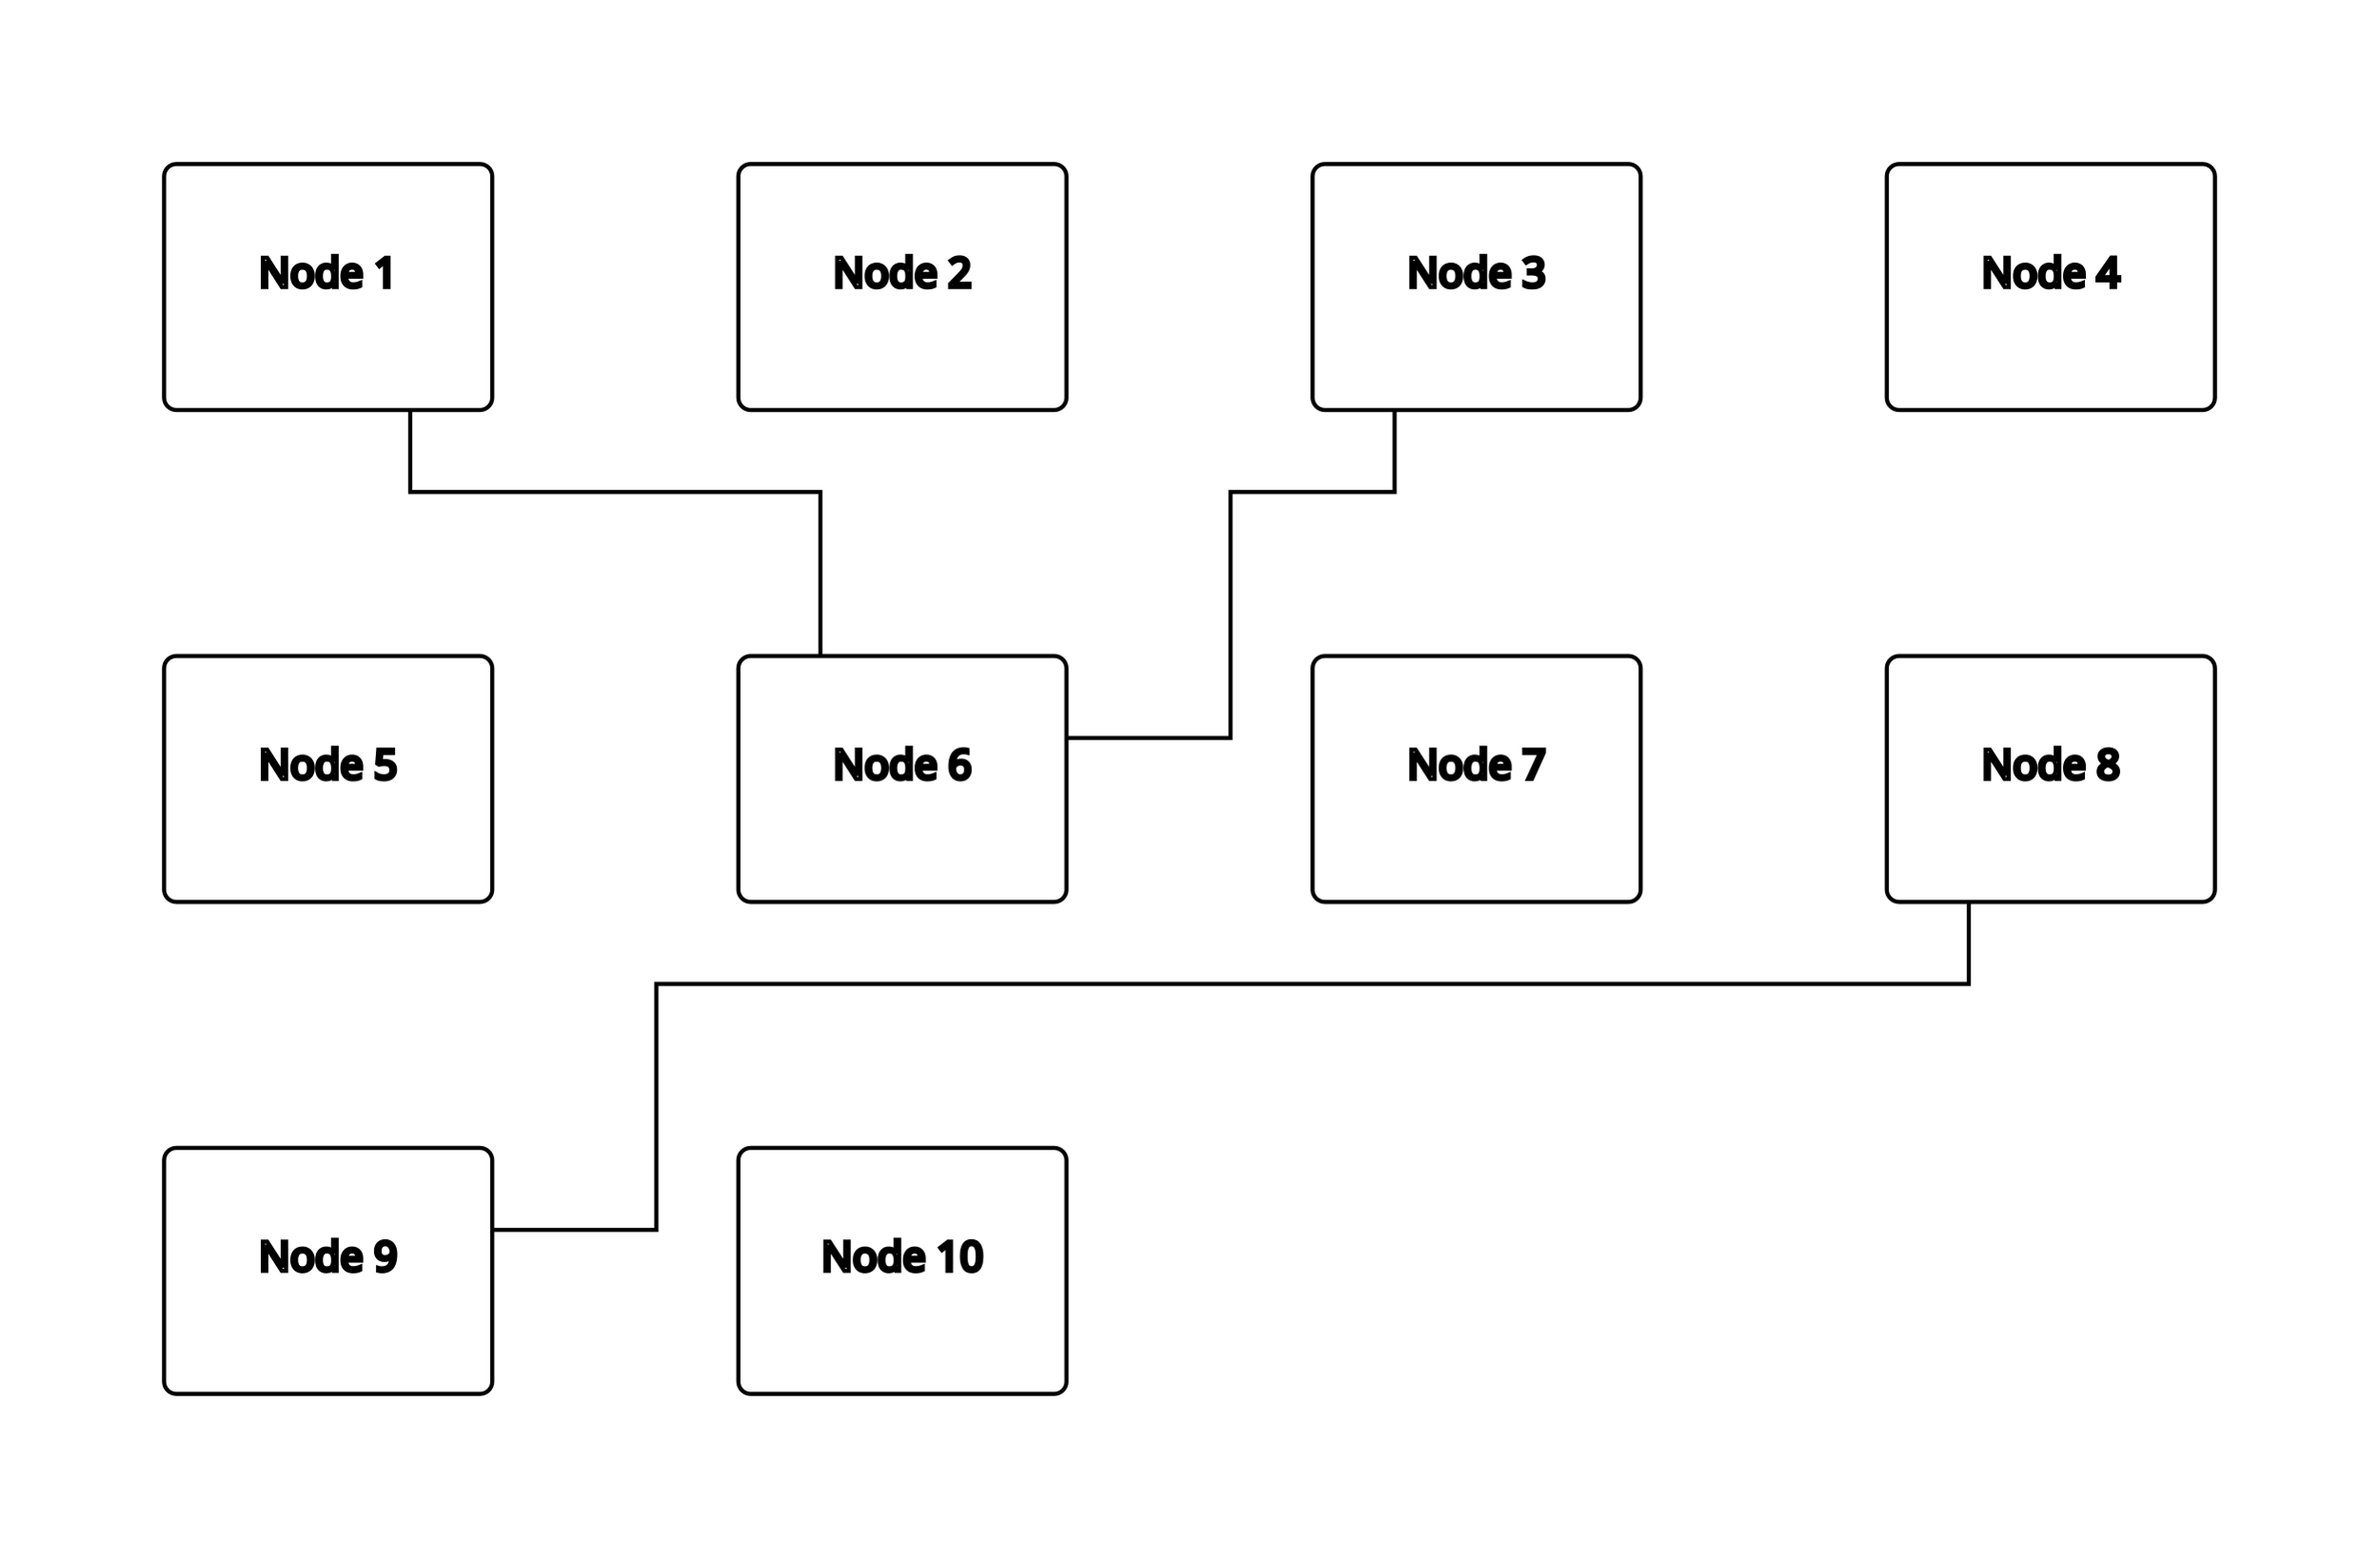
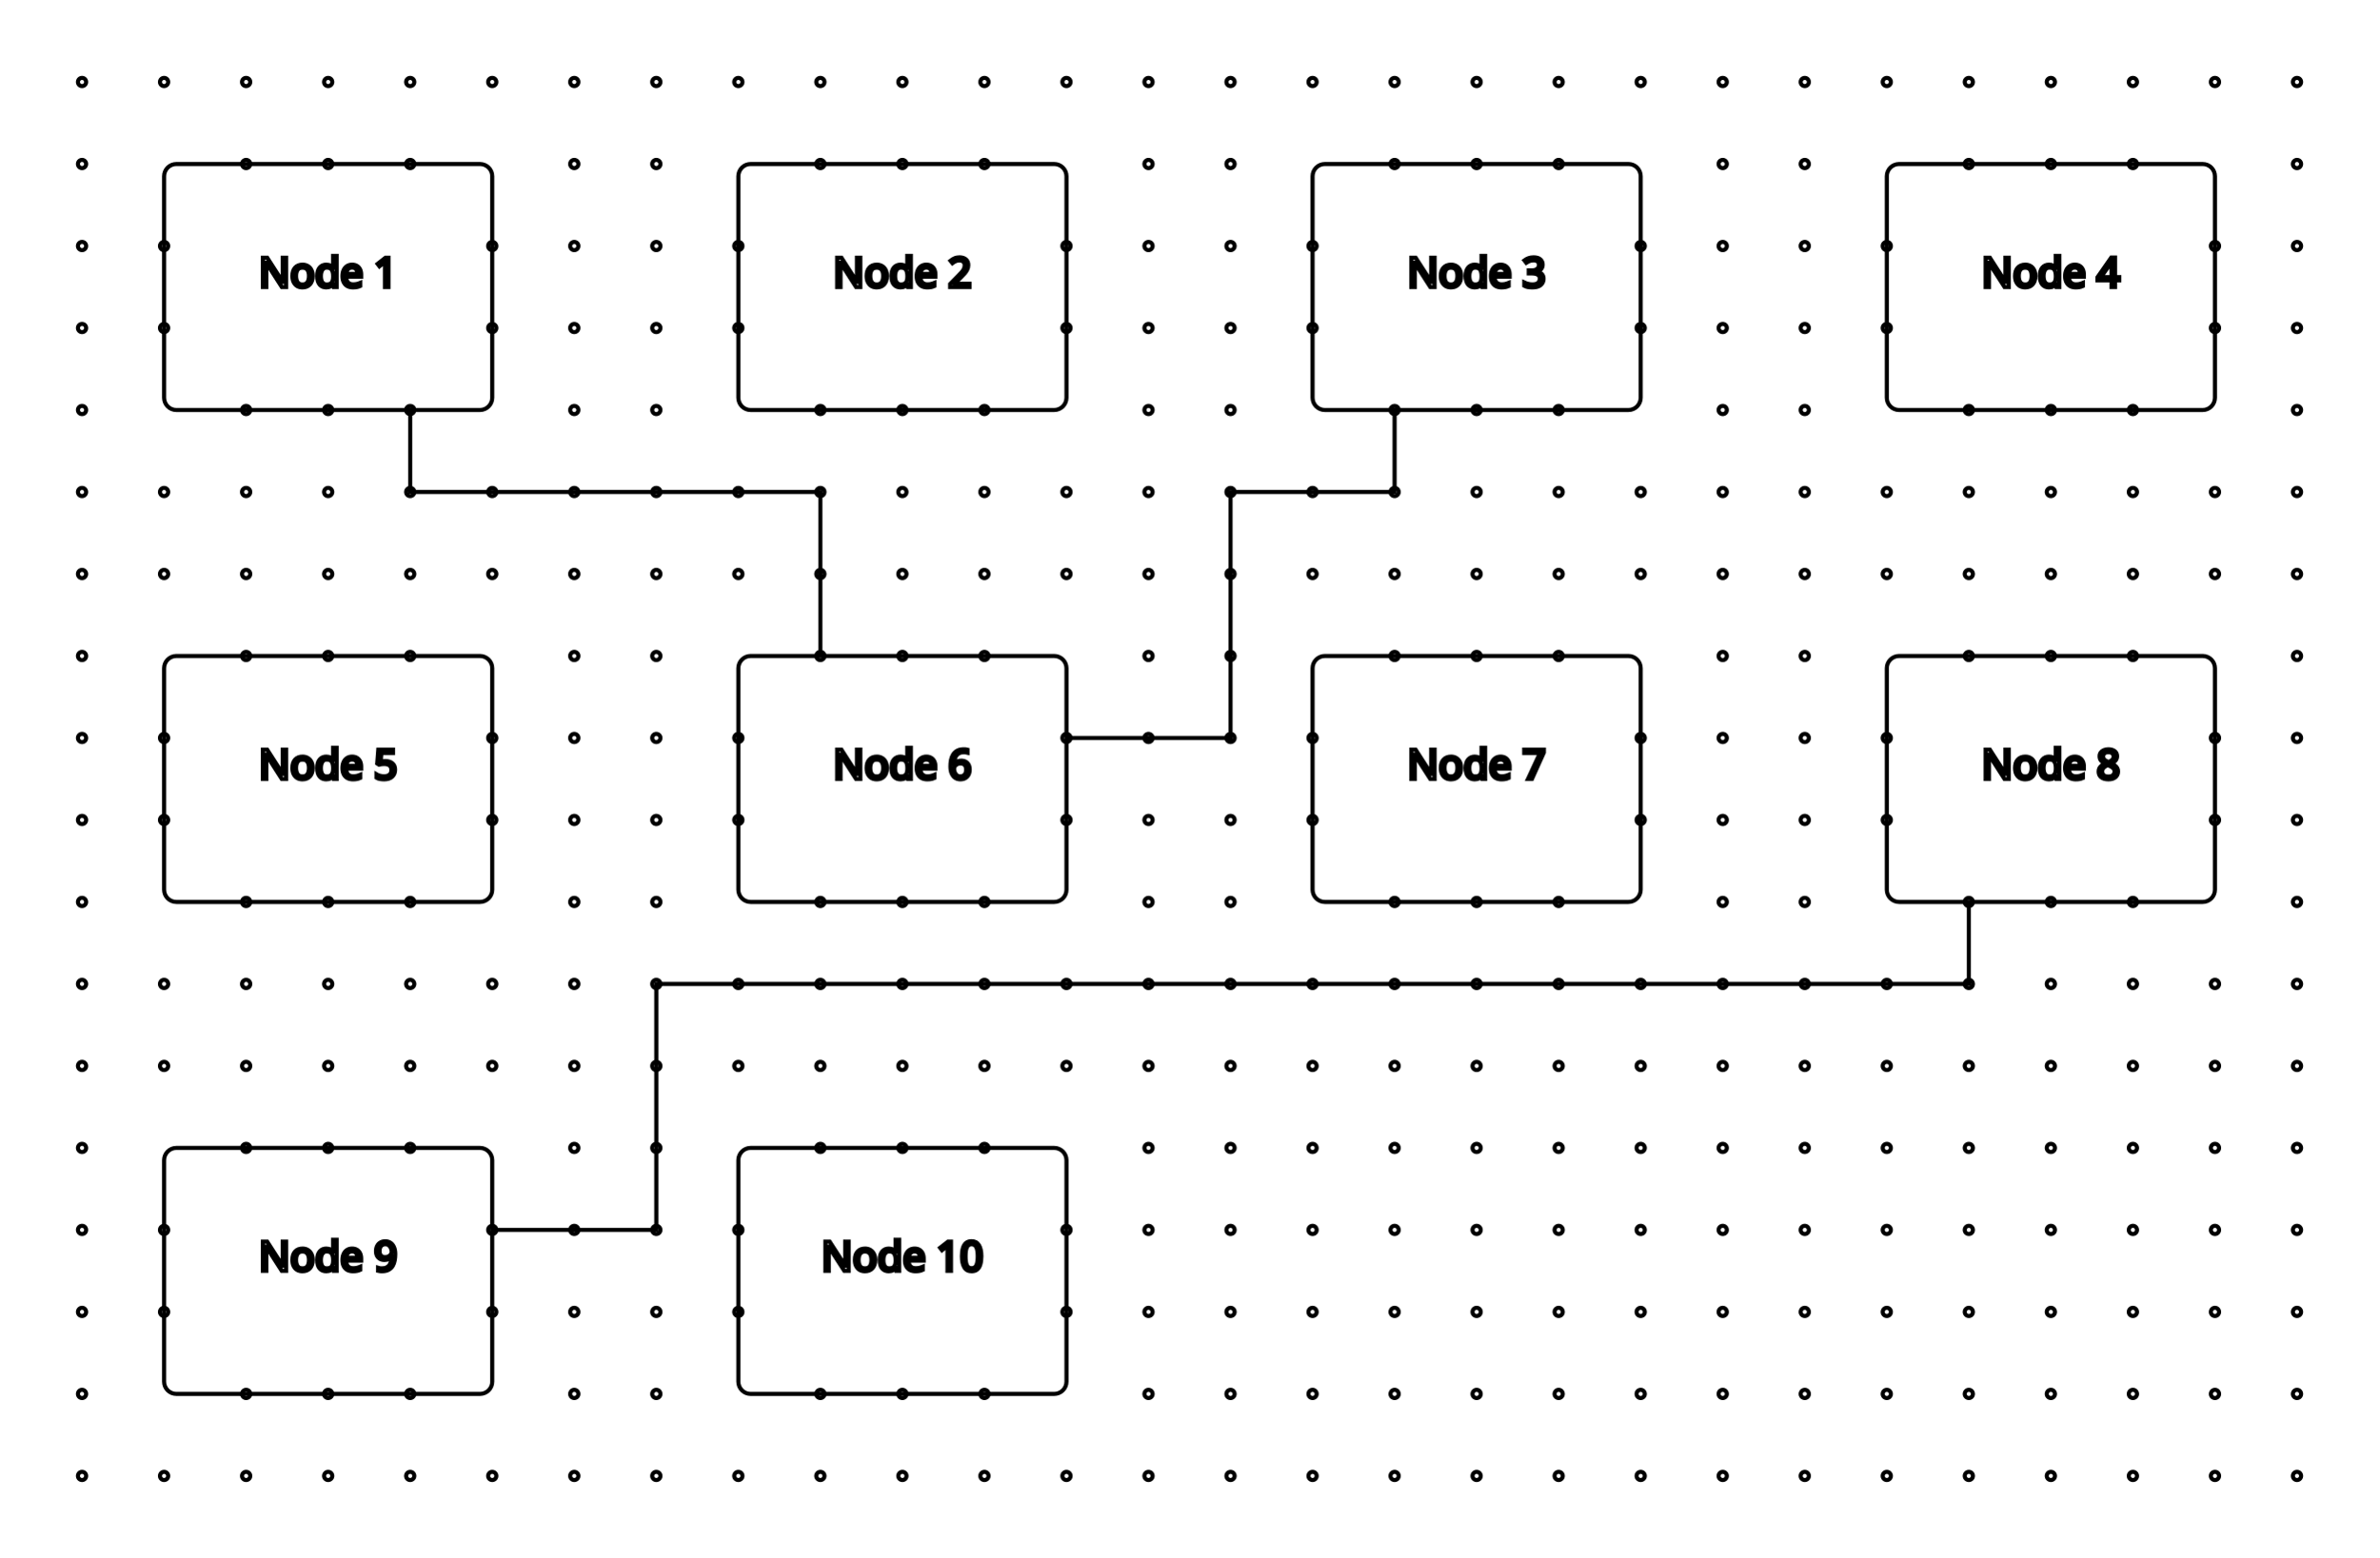
<svg xmlns="http://www.w3.org/2000/svg" width="580" height="380" style="background-color: white;">
  <g style="text-anchor:middle;font-family:sans;fill:none;stroke:black">
+     <circle cx="20" cy="20" r="1" class="path-dot" />
+     <circle cx="20" cy="40" r="1" class="path-dot" />
+     <circle cx="20" cy="60" r="1" class="path-dot" />
+     <circle cx="20" cy="80" r="1" class="path-dot" />
+     <circle cx="20" cy="100" r="1" class="path-dot" />
+     <circle cx="20" cy="120" r="1" class="path-dot" />
+     <circle cx="20" cy="140" r="1" class="path-dot" />
+     <circle cx="20" cy="160" r="1" class="path-dot" />
+     <circle cx="20" cy="180" r="1" class="path-dot" />
+     <circle cx="20" cy="200" r="1" class="path-dot" />
+     <circle cx="20" cy="220" r="1" class="path-dot" />
+     <circle cx="20" cy="240" r="1" class="path-dot" />
+     <circle cx="20" cy="260" r="1" class="path-dot" />
+     <circle cx="20" cy="280" r="1" class="path-dot" />
+     <circle cx="20" cy="300" r="1" class="path-dot" />
+     <circle cx="20" cy="320" r="1" class="path-dot" />
+     <circle cx="20" cy="340" r="1" class="path-dot" />
+     <circle cx="20" cy="360" r="1" class="path-dot" />
+     <circle cx="40" cy="20" r="1" class="path-dot" />
+     <circle cx="40" cy="60" r="1" class="path-dot" />
+     <circle cx="40" cy="80" r="1" class="path-dot" />
+     <circle cx="40" cy="120" r="1" class="path-dot" />
+     <circle cx="40" cy="140" r="1" class="path-dot" />
+     <circle cx="40" cy="180" r="1" class="path-dot" />
+     <circle cx="40" cy="200" r="1" class="path-dot" />
+     <circle cx="40" cy="240" r="1" class="path-dot" />
+     <circle cx="40" cy="260" r="1" class="path-dot" />
+     <circle cx="40" cy="300" r="1" class="path-dot" />
+     <circle cx="40" cy="320" r="1" class="path-dot" />
+     <circle cx="40" cy="360" r="1" class="path-dot" />
+     <circle cx="60" cy="20" r="1" class="path-dot" />
+     <circle cx="60" cy="40" r="1" class="path-dot" />
+     <circle cx="60" cy="100" r="1" class="path-dot" />
+     <circle cx="60" cy="120" r="1" class="path-dot" />
+     <circle cx="60" cy="140" r="1" class="path-dot" />
+     <circle cx="60" cy="160" r="1" class="path-dot" />
+     <circle cx="60" cy="220" r="1" class="path-dot" />
+     <circle cx="60" cy="240" r="1" class="path-dot" />
+     <circle cx="60" cy="260" r="1" class="path-dot" />
+     <circle cx="60" cy="280" r="1" class="path-dot" />
+     <circle cx="60" cy="340" r="1" class="path-dot" />
+     <circle cx="60" cy="360" r="1" class="path-dot" />
+     <circle cx="80" cy="20" r="1" class="path-dot" />
+     <circle cx="80" cy="40" r="1" class="path-dot" />
+     <circle cx="80" cy="100" r="1" class="path-dot" />
+     <circle cx="80" cy="120" r="1" class="path-dot" />
+     <circle cx="80" cy="140" r="1" class="path-dot" />
+     <circle cx="80" cy="160" r="1" class="path-dot" />
+     <circle cx="80" cy="220" r="1" class="path-dot" />
+     <circle cx="80" cy="240" r="1" class="path-dot" />
+     <circle cx="80" cy="260" r="1" class="path-dot" />
+     <circle cx="80" cy="280" r="1" class="path-dot" />
+     <circle cx="80" cy="340" r="1" class="path-dot" />
+     <circle cx="80" cy="360" r="1" class="path-dot" />
+     <circle cx="100" cy="20" r="1" class="path-dot" />
+     <circle cx="100" cy="40" r="1" class="path-dot" />
+     <circle cx="100" cy="100" r="1" class="path-dot" />
+     <circle cx="100" cy="120" r="1" class="path-dot" />
+     <circle cx="100" cy="140" r="1" class="path-dot" />
+     <circle cx="100" cy="160" r="1" class="path-dot" />
+     <circle cx="100" cy="220" r="1" class="path-dot" />
+     <circle cx="100" cy="240" r="1" class="path-dot" />
+     <circle cx="100" cy="260" r="1" class="path-dot" />
+     <circle cx="100" cy="280" r="1" class="path-dot" />
+     <circle cx="100" cy="340" r="1" class="path-dot" />
+     <circle cx="100" cy="360" r="1" class="path-dot" />
+     <circle cx="120" cy="20" r="1" class="path-dot" />
+     <circle cx="120" cy="60" r="1" class="path-dot" />
+     <circle cx="120" cy="80" r="1" class="path-dot" />
+     <circle cx="120" cy="120" r="1" class="path-dot" />
+     <circle cx="120" cy="140" r="1" class="path-dot" />
+     <circle cx="120" cy="180" r="1" class="path-dot" />
+     <circle cx="120" cy="200" r="1" class="path-dot" />
+     <circle cx="120" cy="240" r="1" class="path-dot" />
+     <circle cx="120" cy="260" r="1" class="path-dot" />
+     <circle cx="120" cy="300" r="1" class="path-dot" />
+     <circle cx="120" cy="320" r="1" class="path-dot" />
+     <circle cx="120" cy="360" r="1" class="path-dot" />
+     <circle cx="140" cy="20" r="1" class="path-dot" />
+     <circle cx="140" cy="40" r="1" class="path-dot" />
+     <circle cx="140" cy="60" r="1" class="path-dot" />
+     <circle cx="140" cy="80" r="1" class="path-dot" />
+     <circle cx="140" cy="100" r="1" class="path-dot" />
+     <circle cx="140" cy="120" r="1" class="path-dot" />
+     <circle cx="140" cy="140" r="1" class="path-dot" />
+     <circle cx="140" cy="160" r="1" class="path-dot" />
+     <circle cx="140" cy="180" r="1" class="path-dot" />
+     <circle cx="140" cy="200" r="1" class="path-dot" />
+     <circle cx="140" cy="220" r="1" class="path-dot" />
+     <circle cx="140" cy="240" r="1" class="path-dot" />
+     <circle cx="140" cy="260" r="1" class="path-dot" />
+     <circle cx="140" cy="280" r="1" class="path-dot" />
+     <circle cx="140" cy="300" r="1" class="path-dot" />
+     <circle cx="140" cy="320" r="1" class="path-dot" />
+     <circle cx="140" cy="340" r="1" class="path-dot" />
+     <circle cx="140" cy="360" r="1" class="path-dot" />
+     <circle cx="160" cy="20" r="1" class="path-dot" />
+     <circle cx="160" cy="40" r="1" class="path-dot" />
+     <circle cx="160" cy="60" r="1" class="path-dot" />
+     <circle cx="160" cy="80" r="1" class="path-dot" />
+     <circle cx="160" cy="100" r="1" class="path-dot" />
+     <circle cx="160" cy="120" r="1" class="path-dot" />
+     <circle cx="160" cy="140" r="1" class="path-dot" />
+     <circle cx="160" cy="160" r="1" class="path-dot" />
+     <circle cx="160" cy="180" r="1" class="path-dot" />
+     <circle cx="160" cy="200" r="1" class="path-dot" />
+     <circle cx="160" cy="220" r="1" class="path-dot" />
+     <circle cx="160" cy="240" r="1" class="path-dot" />
+     <circle cx="160" cy="260" r="1" class="path-dot" />
+     <circle cx="160" cy="280" r="1" class="path-dot" />
+     <circle cx="160" cy="300" r="1" class="path-dot" />
+     <circle cx="160" cy="320" r="1" class="path-dot" />
+     <circle cx="160" cy="340" r="1" class="path-dot" />
+     <circle cx="160" cy="360" r="1" class="path-dot" />
+     <circle cx="180" cy="20" r="1" class="path-dot" />
+     <circle cx="180" cy="60" r="1" class="path-dot" />
+     <circle cx="180" cy="80" r="1" class="path-dot" />
+     <circle cx="180" cy="120" r="1" class="path-dot" />
+     <circle cx="180" cy="140" r="1" class="path-dot" />
+     <circle cx="180" cy="180" r="1" class="path-dot" />
+     <circle cx="180" cy="200" r="1" class="path-dot" />
+     <circle cx="180" cy="240" r="1" class="path-dot" />
+     <circle cx="180" cy="260" r="1" class="path-dot" />
+     <circle cx="180" cy="300" r="1" class="path-dot" />
+     <circle cx="180" cy="320" r="1" class="path-dot" />
+     <circle cx="180" cy="360" r="1" class="path-dot" />
+     <circle cx="200" cy="20" r="1" class="path-dot" />
+     <circle cx="200" cy="40" r="1" class="path-dot" />
+     <circle cx="200" cy="100" r="1" class="path-dot" />
+     <circle cx="200" cy="120" r="1" class="path-dot" />
+     <circle cx="200" cy="140" r="1" class="path-dot" />
+     <circle cx="200" cy="160" r="1" class="path-dot" />
+     <circle cx="200" cy="220" r="1" class="path-dot" />
+     <circle cx="200" cy="240" r="1" class="path-dot" />
+     <circle cx="200" cy="260" r="1" class="path-dot" />
+     <circle cx="200" cy="280" r="1" class="path-dot" />
+     <circle cx="200" cy="340" r="1" class="path-dot" />
+     <circle cx="200" cy="360" r="1" class="path-dot" />
+     <circle cx="220" cy="20" r="1" class="path-dot" />
+     <circle cx="220" cy="40" r="1" class="path-dot" />
+     <circle cx="220" cy="100" r="1" class="path-dot" />
+     <circle cx="220" cy="120" r="1" class="path-dot" />
+     <circle cx="220" cy="140" r="1" class="path-dot" />
+     <circle cx="220" cy="160" r="1" class="path-dot" />
+     <circle cx="220" cy="220" r="1" class="path-dot" />
+     <circle cx="220" cy="240" r="1" class="path-dot" />
+     <circle cx="220" cy="260" r="1" class="path-dot" />
+     <circle cx="220" cy="280" r="1" class="path-dot" />
+     <circle cx="220" cy="340" r="1" class="path-dot" />
+     <circle cx="220" cy="360" r="1" class="path-dot" />
+     <circle cx="240" cy="20" r="1" class="path-dot" />
+     <circle cx="240" cy="40" r="1" class="path-dot" />
+     <circle cx="240" cy="100" r="1" class="path-dot" />
+     <circle cx="240" cy="120" r="1" class="path-dot" />
+     <circle cx="240" cy="140" r="1" class="path-dot" />
+     <circle cx="240" cy="160" r="1" class="path-dot" />
+     <circle cx="240" cy="220" r="1" class="path-dot" />
+     <circle cx="240" cy="240" r="1" class="path-dot" />
+     <circle cx="240" cy="260" r="1" class="path-dot" />
+     <circle cx="240" cy="280" r="1" class="path-dot" />
+     <circle cx="240" cy="340" r="1" class="path-dot" />
+     <circle cx="240" cy="360" r="1" class="path-dot" />
+     <circle cx="260" cy="20" r="1" class="path-dot" />
+     <circle cx="260" cy="60" r="1" class="path-dot" />
+     <circle cx="260" cy="80" r="1" class="path-dot" />
+     <circle cx="260" cy="120" r="1" class="path-dot" />
+     <circle cx="260" cy="140" r="1" class="path-dot" />
+     <circle cx="260" cy="180" r="1" class="path-dot" />
+     <circle cx="260" cy="200" r="1" class="path-dot" />
+     <circle cx="260" cy="240" r="1" class="path-dot" />
+     <circle cx="260" cy="260" r="1" class="path-dot" />
+     <circle cx="260" cy="300" r="1" class="path-dot" />
+     <circle cx="260" cy="320" r="1" class="path-dot" />
+     <circle cx="260" cy="360" r="1" class="path-dot" />
+     <circle cx="280" cy="20" r="1" class="path-dot" />
+     <circle cx="280" cy="40" r="1" class="path-dot" />
+     <circle cx="280" cy="60" r="1" class="path-dot" />
+     <circle cx="280" cy="80" r="1" class="path-dot" />
+     <circle cx="280" cy="100" r="1" class="path-dot" />
+     <circle cx="280" cy="120" r="1" class="path-dot" />
+     <circle cx="280" cy="140" r="1" class="path-dot" />
+     <circle cx="280" cy="160" r="1" class="path-dot" />
+     <circle cx="280" cy="180" r="1" class="path-dot" />
+     <circle cx="280" cy="200" r="1" class="path-dot" />
+     <circle cx="280" cy="220" r="1" class="path-dot" />
+     <circle cx="280" cy="240" r="1" class="path-dot" />
+     <circle cx="280" cy="260" r="1" class="path-dot" />
+     <circle cx="280" cy="280" r="1" class="path-dot" />
+     <circle cx="280" cy="300" r="1" class="path-dot" />
+     <circle cx="280" cy="320" r="1" class="path-dot" />
+     <circle cx="280" cy="340" r="1" class="path-dot" />
+     <circle cx="280" cy="360" r="1" class="path-dot" />
+     <circle cx="300" cy="20" r="1" class="path-dot" />
+     <circle cx="300" cy="40" r="1" class="path-dot" />
+     <circle cx="300" cy="60" r="1" class="path-dot" />
+     <circle cx="300" cy="80" r="1" class="path-dot" />
+     <circle cx="300" cy="100" r="1" class="path-dot" />
+     <circle cx="300" cy="120" r="1" class="path-dot" />
+     <circle cx="300" cy="140" r="1" class="path-dot" />
+     <circle cx="300" cy="160" r="1" class="path-dot" />
+     <circle cx="300" cy="180" r="1" class="path-dot" />
+     <circle cx="300" cy="200" r="1" class="path-dot" />
+     <circle cx="300" cy="220" r="1" class="path-dot" />
+     <circle cx="300" cy="240" r="1" class="path-dot" />
+     <circle cx="300" cy="260" r="1" class="path-dot" />
+     <circle cx="300" cy="280" r="1" class="path-dot" />
+     <circle cx="300" cy="300" r="1" class="path-dot" />
+     <circle cx="300" cy="320" r="1" class="path-dot" />
+     <circle cx="300" cy="340" r="1" class="path-dot" />
+     <circle cx="300" cy="360" r="1" class="path-dot" />
+     <circle cx="320" cy="20" r="1" class="path-dot" />
+     <circle cx="320" cy="60" r="1" class="path-dot" />
+     <circle cx="320" cy="80" r="1" class="path-dot" />
+     <circle cx="320" cy="120" r="1" class="path-dot" />
+     <circle cx="320" cy="140" r="1" class="path-dot" />
+     <circle cx="320" cy="180" r="1" class="path-dot" />
+     <circle cx="320" cy="200" r="1" class="path-dot" />
+     <circle cx="320" cy="240" r="1" class="path-dot" />
+     <circle cx="320" cy="260" r="1" class="path-dot" />
+     <circle cx="320" cy="280" r="1" class="path-dot" />
+     <circle cx="320" cy="300" r="1" class="path-dot" />
+     <circle cx="320" cy="320" r="1" class="path-dot" />
+     <circle cx="320" cy="340" r="1" class="path-dot" />
+     <circle cx="320" cy="360" r="1" class="path-dot" />
+     <circle cx="340" cy="20" r="1" class="path-dot" />
+     <circle cx="340" cy="40" r="1" class="path-dot" />
+     <circle cx="340" cy="100" r="1" class="path-dot" />
+     <circle cx="340" cy="120" r="1" class="path-dot" />
+     <circle cx="340" cy="140" r="1" class="path-dot" />
+     <circle cx="340" cy="160" r="1" class="path-dot" />
+     <circle cx="340" cy="220" r="1" class="path-dot" />
+     <circle cx="340" cy="240" r="1" class="path-dot" />
+     <circle cx="340" cy="260" r="1" class="path-dot" />
+     <circle cx="340" cy="280" r="1" class="path-dot" />
+     <circle cx="340" cy="300" r="1" class="path-dot" />
+     <circle cx="340" cy="320" r="1" class="path-dot" />
+     <circle cx="340" cy="340" r="1" class="path-dot" />
+     <circle cx="340" cy="360" r="1" class="path-dot" />
+     <circle cx="360" cy="20" r="1" class="path-dot" />
+     <circle cx="360" cy="40" r="1" class="path-dot" />
+     <circle cx="360" cy="100" r="1" class="path-dot" />
+     <circle cx="360" cy="120" r="1" class="path-dot" />
+     <circle cx="360" cy="140" r="1" class="path-dot" />
+     <circle cx="360" cy="160" r="1" class="path-dot" />
+     <circle cx="360" cy="220" r="1" class="path-dot" />
+     <circle cx="360" cy="240" r="1" class="path-dot" />
+     <circle cx="360" cy="260" r="1" class="path-dot" />
+     <circle cx="360" cy="280" r="1" class="path-dot" />
+     <circle cx="360" cy="300" r="1" class="path-dot" />
+     <circle cx="360" cy="320" r="1" class="path-dot" />
+     <circle cx="360" cy="340" r="1" class="path-dot" />
+     <circle cx="360" cy="360" r="1" class="path-dot" />
+     <circle cx="380" cy="20" r="1" class="path-dot" />
+     <circle cx="380" cy="40" r="1" class="path-dot" />
+     <circle cx="380" cy="100" r="1" class="path-dot" />
+     <circle cx="380" cy="120" r="1" class="path-dot" />
+     <circle cx="380" cy="140" r="1" class="path-dot" />
+     <circle cx="380" cy="160" r="1" class="path-dot" />
+     <circle cx="380" cy="220" r="1" class="path-dot" />
+     <circle cx="380" cy="240" r="1" class="path-dot" />
+     <circle cx="380" cy="260" r="1" class="path-dot" />
+     <circle cx="380" cy="280" r="1" class="path-dot" />
+     <circle cx="380" cy="300" r="1" class="path-dot" />
+     <circle cx="380" cy="320" r="1" class="path-dot" />
+     <circle cx="380" cy="340" r="1" class="path-dot" />
+     <circle cx="380" cy="360" r="1" class="path-dot" />
+     <circle cx="400" cy="20" r="1" class="path-dot" />
+     <circle cx="400" cy="60" r="1" class="path-dot" />
+     <circle cx="400" cy="80" r="1" class="path-dot" />
+     <circle cx="400" cy="120" r="1" class="path-dot" />
+     <circle cx="400" cy="140" r="1" class="path-dot" />
+     <circle cx="400" cy="180" r="1" class="path-dot" />
+     <circle cx="400" cy="200" r="1" class="path-dot" />
+     <circle cx="400" cy="240" r="1" class="path-dot" />
+     <circle cx="400" cy="260" r="1" class="path-dot" />
+     <circle cx="400" cy="280" r="1" class="path-dot" />
+     <circle cx="400" cy="300" r="1" class="path-dot" />
+     <circle cx="400" cy="320" r="1" class="path-dot" />
+     <circle cx="400" cy="340" r="1" class="path-dot" />
+     <circle cx="400" cy="360" r="1" class="path-dot" />
+     <circle cx="420" cy="20" r="1" class="path-dot" />
+     <circle cx="420" cy="40" r="1" class="path-dot" />
+     <circle cx="420" cy="60" r="1" class="path-dot" />
+     <circle cx="420" cy="80" r="1" class="path-dot" />
+     <circle cx="420" cy="100" r="1" class="path-dot" />
+     <circle cx="420" cy="120" r="1" class="path-dot" />
+     <circle cx="420" cy="140" r="1" class="path-dot" />
+     <circle cx="420" cy="160" r="1" class="path-dot" />
+     <circle cx="420" cy="180" r="1" class="path-dot" />
+     <circle cx="420" cy="200" r="1" class="path-dot" />
+     <circle cx="420" cy="220" r="1" class="path-dot" />
+     <circle cx="420" cy="240" r="1" class="path-dot" />
+     <circle cx="420" cy="260" r="1" class="path-dot" />
+     <circle cx="420" cy="280" r="1" class="path-dot" />
+     <circle cx="420" cy="300" r="1" class="path-dot" />
+     <circle cx="420" cy="320" r="1" class="path-dot" />
+     <circle cx="420" cy="340" r="1" class="path-dot" />
+     <circle cx="420" cy="360" r="1" class="path-dot" />
+     <circle cx="440" cy="20" r="1" class="path-dot" />
+     <circle cx="440" cy="40" r="1" class="path-dot" />
+     <circle cx="440" cy="60" r="1" class="path-dot" />
+     <circle cx="440" cy="80" r="1" class="path-dot" />
+     <circle cx="440" cy="100" r="1" class="path-dot" />
+     <circle cx="440" cy="120" r="1" class="path-dot" />
+     <circle cx="440" cy="140" r="1" class="path-dot" />
+     <circle cx="440" cy="160" r="1" class="path-dot" />
+     <circle cx="440" cy="180" r="1" class="path-dot" />
+     <circle cx="440" cy="200" r="1" class="path-dot" />
+     <circle cx="440" cy="220" r="1" class="path-dot" />
+     <circle cx="440" cy="240" r="1" class="path-dot" />
+     <circle cx="440" cy="260" r="1" class="path-dot" />
+     <circle cx="440" cy="280" r="1" class="path-dot" />
+     <circle cx="440" cy="300" r="1" class="path-dot" />
+     <circle cx="440" cy="320" r="1" class="path-dot" />
+     <circle cx="440" cy="340" r="1" class="path-dot" />
+     <circle cx="440" cy="360" r="1" class="path-dot" />
+     <circle cx="460" cy="20" r="1" class="path-dot" />
+     <circle cx="460" cy="60" r="1" class="path-dot" />
+     <circle cx="460" cy="80" r="1" class="path-dot" />
+     <circle cx="460" cy="120" r="1" class="path-dot" />
+     <circle cx="460" cy="140" r="1" class="path-dot" />
+     <circle cx="460" cy="180" r="1" class="path-dot" />
+     <circle cx="460" cy="200" r="1" class="path-dot" />
+     <circle cx="460" cy="240" r="1" class="path-dot" />
+     <circle cx="460" cy="260" r="1" class="path-dot" />
+     <circle cx="460" cy="280" r="1" class="path-dot" />
+     <circle cx="460" cy="300" r="1" class="path-dot" />
+     <circle cx="460" cy="320" r="1" class="path-dot" />
+     <circle cx="460" cy="340" r="1" class="path-dot" />
+     <circle cx="460" cy="360" r="1" class="path-dot" />
+     <circle cx="480" cy="20" r="1" class="path-dot" />
+     <circle cx="480" cy="40" r="1" class="path-dot" />
+     <circle cx="480" cy="100" r="1" class="path-dot" />
+     <circle cx="480" cy="120" r="1" class="path-dot" />
+     <circle cx="480" cy="140" r="1" class="path-dot" />
+     <circle cx="480" cy="160" r="1" class="path-dot" />
+     <circle cx="480" cy="220" r="1" class="path-dot" />
+     <circle cx="480" cy="240" r="1" class="path-dot" />
+     <circle cx="480" cy="260" r="1" class="path-dot" />
+     <circle cx="480" cy="280" r="1" class="path-dot" />
+     <circle cx="480" cy="300" r="1" class="path-dot" />
+     <circle cx="480" cy="320" r="1" class="path-dot" />
+     <circle cx="480" cy="340" r="1" class="path-dot" />
+     <circle cx="480" cy="360" r="1" class="path-dot" />
+     <circle cx="500" cy="20" r="1" class="path-dot" />
+     <circle cx="500" cy="40" r="1" class="path-dot" />
+     <circle cx="500" cy="100" r="1" class="path-dot" />
+     <circle cx="500" cy="120" r="1" class="path-dot" />
+     <circle cx="500" cy="140" r="1" class="path-dot" />
+     <circle cx="500" cy="160" r="1" class="path-dot" />
+     <circle cx="500" cy="220" r="1" class="path-dot" />
+     <circle cx="500" cy="240" r="1" class="path-dot" />
+     <circle cx="500" cy="260" r="1" class="path-dot" />
+     <circle cx="500" cy="280" r="1" class="path-dot" />
+     <circle cx="500" cy="300" r="1" class="path-dot" />
+     <circle cx="500" cy="320" r="1" class="path-dot" />
+     <circle cx="500" cy="340" r="1" class="path-dot" />
+     <circle cx="500" cy="360" r="1" class="path-dot" />
+     <circle cx="520" cy="20" r="1" class="path-dot" />
+     <circle cx="520" cy="40" r="1" class="path-dot" />
+     <circle cx="520" cy="100" r="1" class="path-dot" />
+     <circle cx="520" cy="120" r="1" class="path-dot" />
+     <circle cx="520" cy="140" r="1" class="path-dot" />
+     <circle cx="520" cy="160" r="1" class="path-dot" />
+     <circle cx="520" cy="220" r="1" class="path-dot" />
+     <circle cx="520" cy="240" r="1" class="path-dot" />
+     <circle cx="520" cy="260" r="1" class="path-dot" />
+     <circle cx="520" cy="280" r="1" class="path-dot" />
+     <circle cx="520" cy="300" r="1" class="path-dot" />
+     <circle cx="520" cy="320" r="1" class="path-dot" />
+     <circle cx="520" cy="340" r="1" class="path-dot" />
+     <circle cx="520" cy="360" r="1" class="path-dot" />
+     <circle cx="540" cy="20" r="1" class="path-dot" />
+     <circle cx="540" cy="60" r="1" class="path-dot" />
+     <circle cx="540" cy="80" r="1" class="path-dot" />
+     <circle cx="540" cy="120" r="1" class="path-dot" />
+     <circle cx="540" cy="140" r="1" class="path-dot" />
+     <circle cx="540" cy="180" r="1" class="path-dot" />
+     <circle cx="540" cy="200" r="1" class="path-dot" />
+     <circle cx="540" cy="240" r="1" class="path-dot" />
+     <circle cx="540" cy="260" r="1" class="path-dot" />
+     <circle cx="540" cy="280" r="1" class="path-dot" />
+     <circle cx="540" cy="300" r="1" class="path-dot" />
+     <circle cx="540" cy="320" r="1" class="path-dot" />
+     <circle cx="540" cy="340" r="1" class="path-dot" />
+     <circle cx="540" cy="360" r="1" class="path-dot" />
+     <circle cx="560" cy="20" r="1" class="path-dot" />
+     <circle cx="560" cy="40" r="1" class="path-dot" />
+     <circle cx="560" cy="60" r="1" class="path-dot" />
+     <circle cx="560" cy="80" r="1" class="path-dot" />
+     <circle cx="560" cy="100" r="1" class="path-dot" />
+     <circle cx="560" cy="120" r="1" class="path-dot" />
+     <circle cx="560" cy="140" r="1" class="path-dot" />
+     <circle cx="560" cy="160" r="1" class="path-dot" />
+     <circle cx="560" cy="180" r="1" class="path-dot" />
+     <circle cx="560" cy="200" r="1" class="path-dot" />
+     <circle cx="560" cy="220" r="1" class="path-dot" />
+     <circle cx="560" cy="240" r="1" class="path-dot" />
+     <circle cx="560" cy="260" r="1" class="path-dot" />
+     <circle cx="560" cy="280" r="1" class="path-dot" />
+     <circle cx="560" cy="300" r="1" class="path-dot" />
+     <circle cx="560" cy="320" r="1" class="path-dot" />
+     <circle cx="560" cy="340" r="1" class="path-dot" />
+     <circle cx="560" cy="360" r="1" class="path-dot" />
    <rect x="40" y="40" width="80" height="60" rx="3" ry="3" id="node1" />
    <text x="80" y="70" id="node1-text" style="font-size:10px">Node 1</text>
    <rect x="180" y="40" width="80" height="60" rx="3" ry="3" id="node2" />
    <text x="220" y="70" id="node2-text" style="font-size:10px">Node 2</text>
    <rect x="320" y="40" width="80" height="60" rx="3" ry="3" id="node3" />
    <text x="360" y="70" id="node3-text" style="font-size:10px">Node 3</text>
    <rect x="460" y="40" width="80" height="60" rx="3" ry="3" id="node4" />
    <text x="500" y="70" id="node4-text" style="font-size:10px">Node 4</text>
    <rect x="40" y="160" width="80" height="60" rx="3" ry="3" id="node5" />
    <text x="80" y="190" id="node5-text" style="font-size:10px">Node 5</text>
    <rect x="180" y="160" width="80" height="60" rx="3" ry="3" id="node6" />
    <text x="220" y="190" id="node6-text" style="font-size:10px">Node 6</text>
    <rect x="320" y="160" width="80" height="60" rx="3" ry="3" id="node7" />
    <text x="360" y="190" id="node7-text" style="font-size:10px">Node 7</text>
    <rect x="460" y="160" width="80" height="60" rx="3" ry="3" id="node8" />
    <text x="500" y="190" id="node8-text" style="font-size:10px">Node 8</text>
    <rect x="40" y="280" width="80" height="60" rx="3" ry="3" id="node9" />
    <text x="80" y="310" id="node9-text" style="font-size:10px">Node 9</text>
    <rect x="180" y="280" width="80" height="60" rx="3" ry="3" id="node10" />
    <text x="220" y="310" id="node10-text" style="font-size:10px">Node 10</text>
    <path d="M 100 100 L 100 120 L 200 120 L 200 160" class="path-line" />
    <path d="M 340 100 L 340 120 L 300 120 L 300 180 L 260 180" class="path-line" />
    <path d="M 480 220 L 480 240 L 160 240 L 160 300 L 120 300" class="path-line" />
  </g>
</svg>
